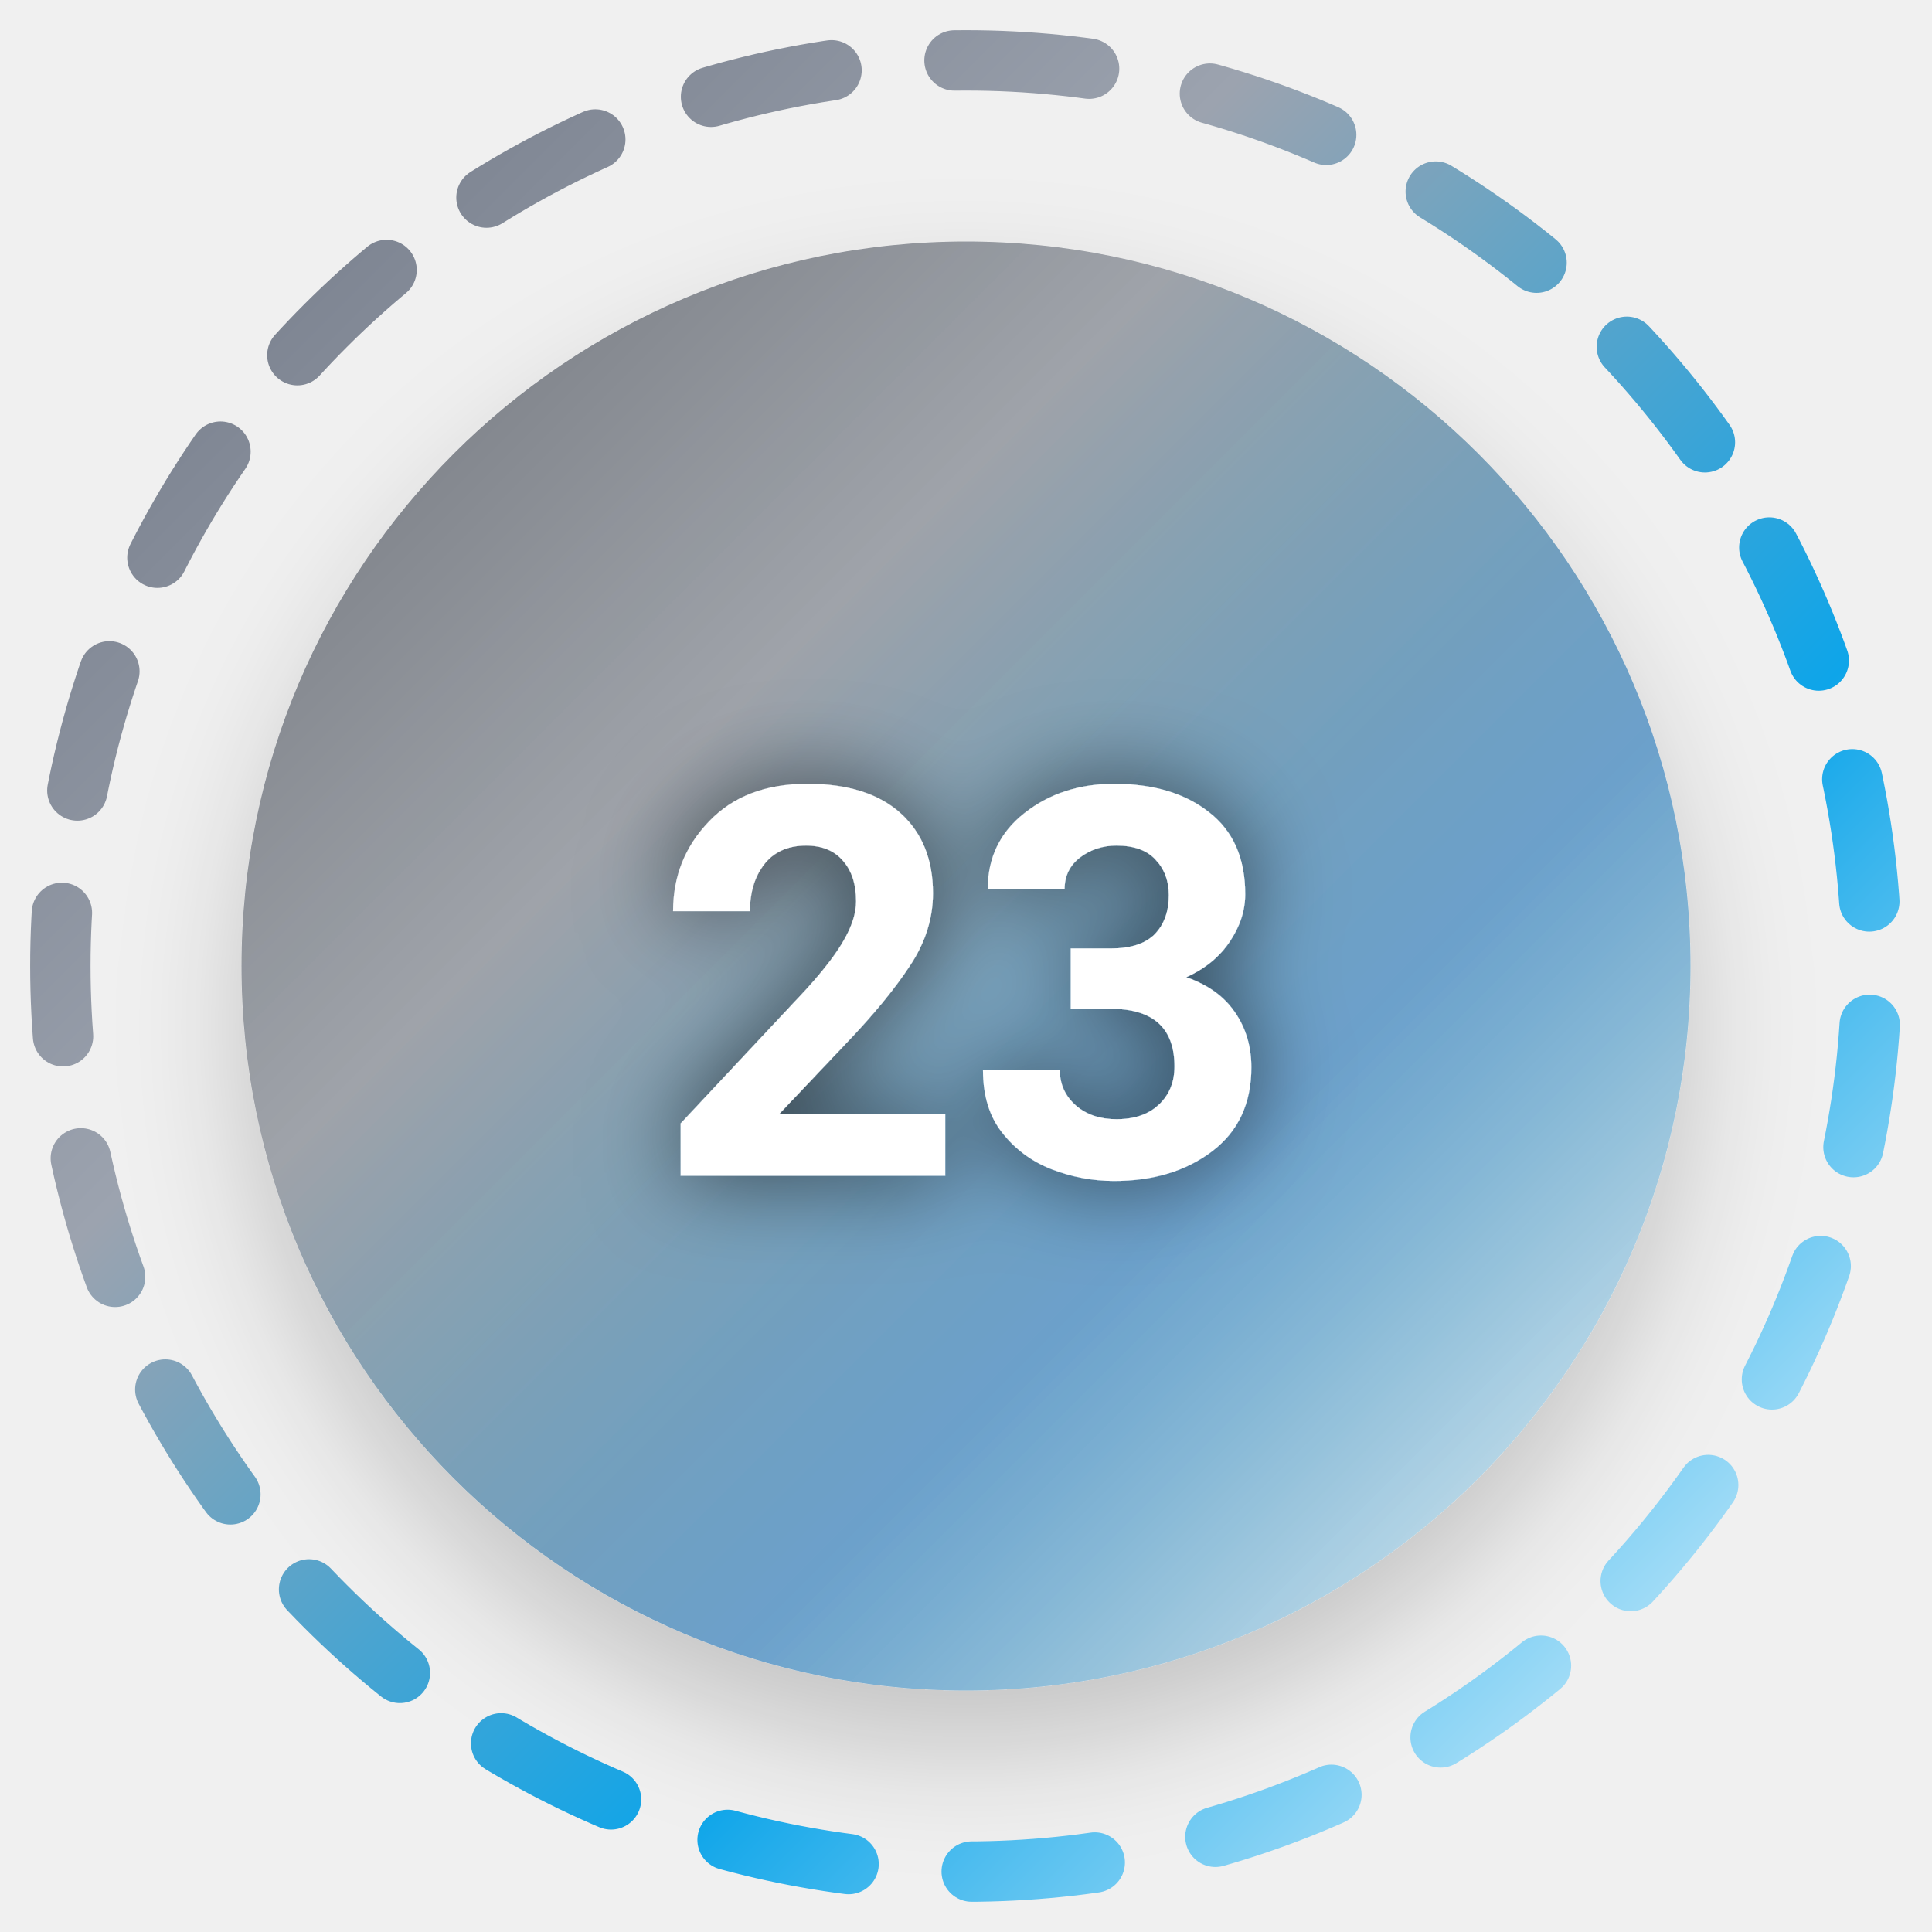
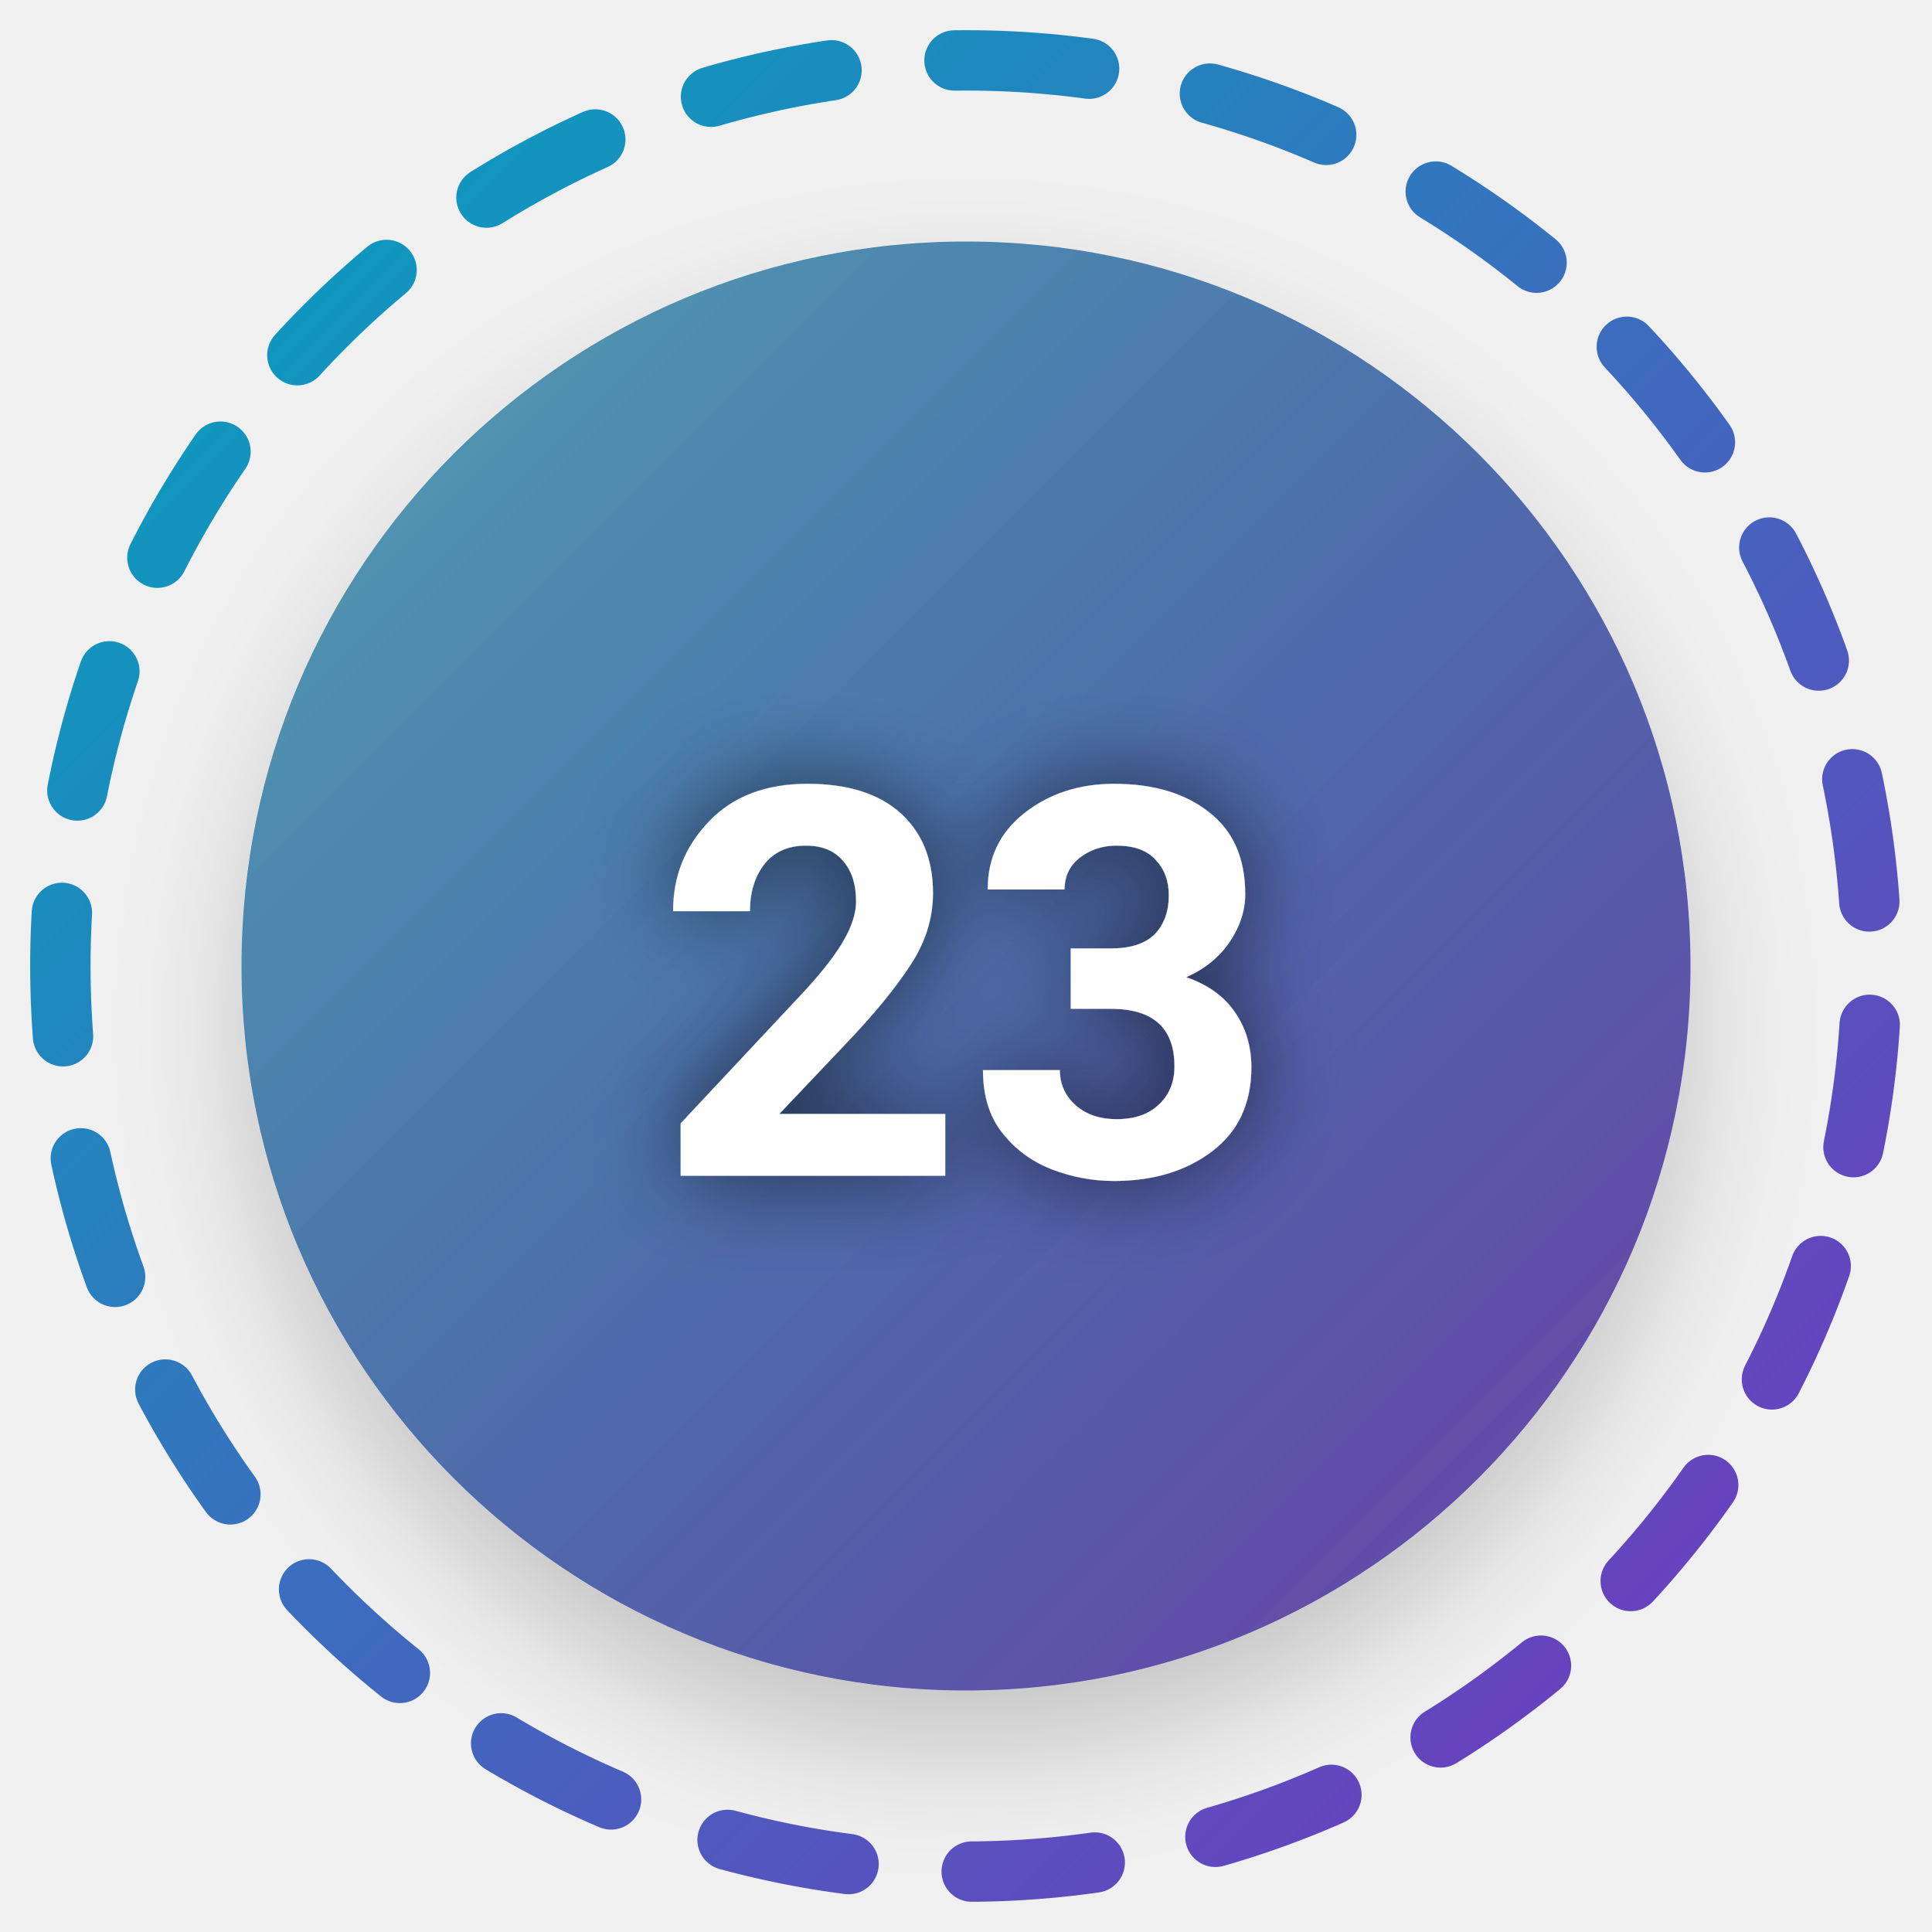
<svg xmlns="http://www.w3.org/2000/svg" width="64" height="64" viewBox="0 0 64 64" role="img" aria-label="Level 23">
  <defs>
    <linearGradient id="ring" x1="0" y1="0" x2="1" y2="1">
      <stop offset="0%" stop-color="#B87333" />
      <stop offset="100%" stop-color="#D18E52" />
    </linearGradient>
    <linearGradient id="inner" x1="0" y1="0" x2="1" y2="1">
-       <stop offset="0%" stop-color="#6b7280" />
-       <stop offset="33%" stop-color="#9ca3af" />
-       <stop offset="66%" stop-color="#0ea5e9" />
-       <stop offset="100%" stop-color="#ffffff" />
+       <stop offset="0%" stop-color="#00a6be" />
+       <stop offset="100%" stop-color="#7733be" />
    </linearGradient>
    <filter id="shadow" x="-20%" y="-20%" width="140%" height="140%">
      <feDropShadow dx="0" dy="2" stdDeviation="2" flood-color="#000" flood-opacity=".18" />
    </filter>
    <filter id="saturation" x="-20%" y="-20%" width="140%" height="140%">
-       <feColorMatrix type="saturate" values="0.55" />
+       <feColorMatrix type="saturate" values="0.7" />
    </filter>
    <filter id="text-shadow" x="-50%" y="-50%" width="200%" height="200%">
      <feDropShadow dx="0" dy="0" stdDeviation="1.5" flood-color="#000" flood-opacity="0.6" />
    </filter>
  </defs>
  <g filter="url(#shadow)">
    <circle cx="32" cy="32" r="24" fill="url(#inner)" filter="url(#saturation)" />
  </g>
  <text x="32" y="34" font-family="'Segoe UI', 'Roboto', 'Helvetica Neue', Arial, sans-serif" font-size="150%" font-weight="700" text-anchor="middle" dominant-baseline="middle" fill="#ffffff" filter="url(#text-shadow)">23
    </text>
  <path d="M 32 2 A 30 30 0 1 1 31.999 2" fill="none" stroke="url(#inner)" stroke-width="2" stroke-linecap="round" stroke-dasharray="4.09 4.09" />
</svg>
